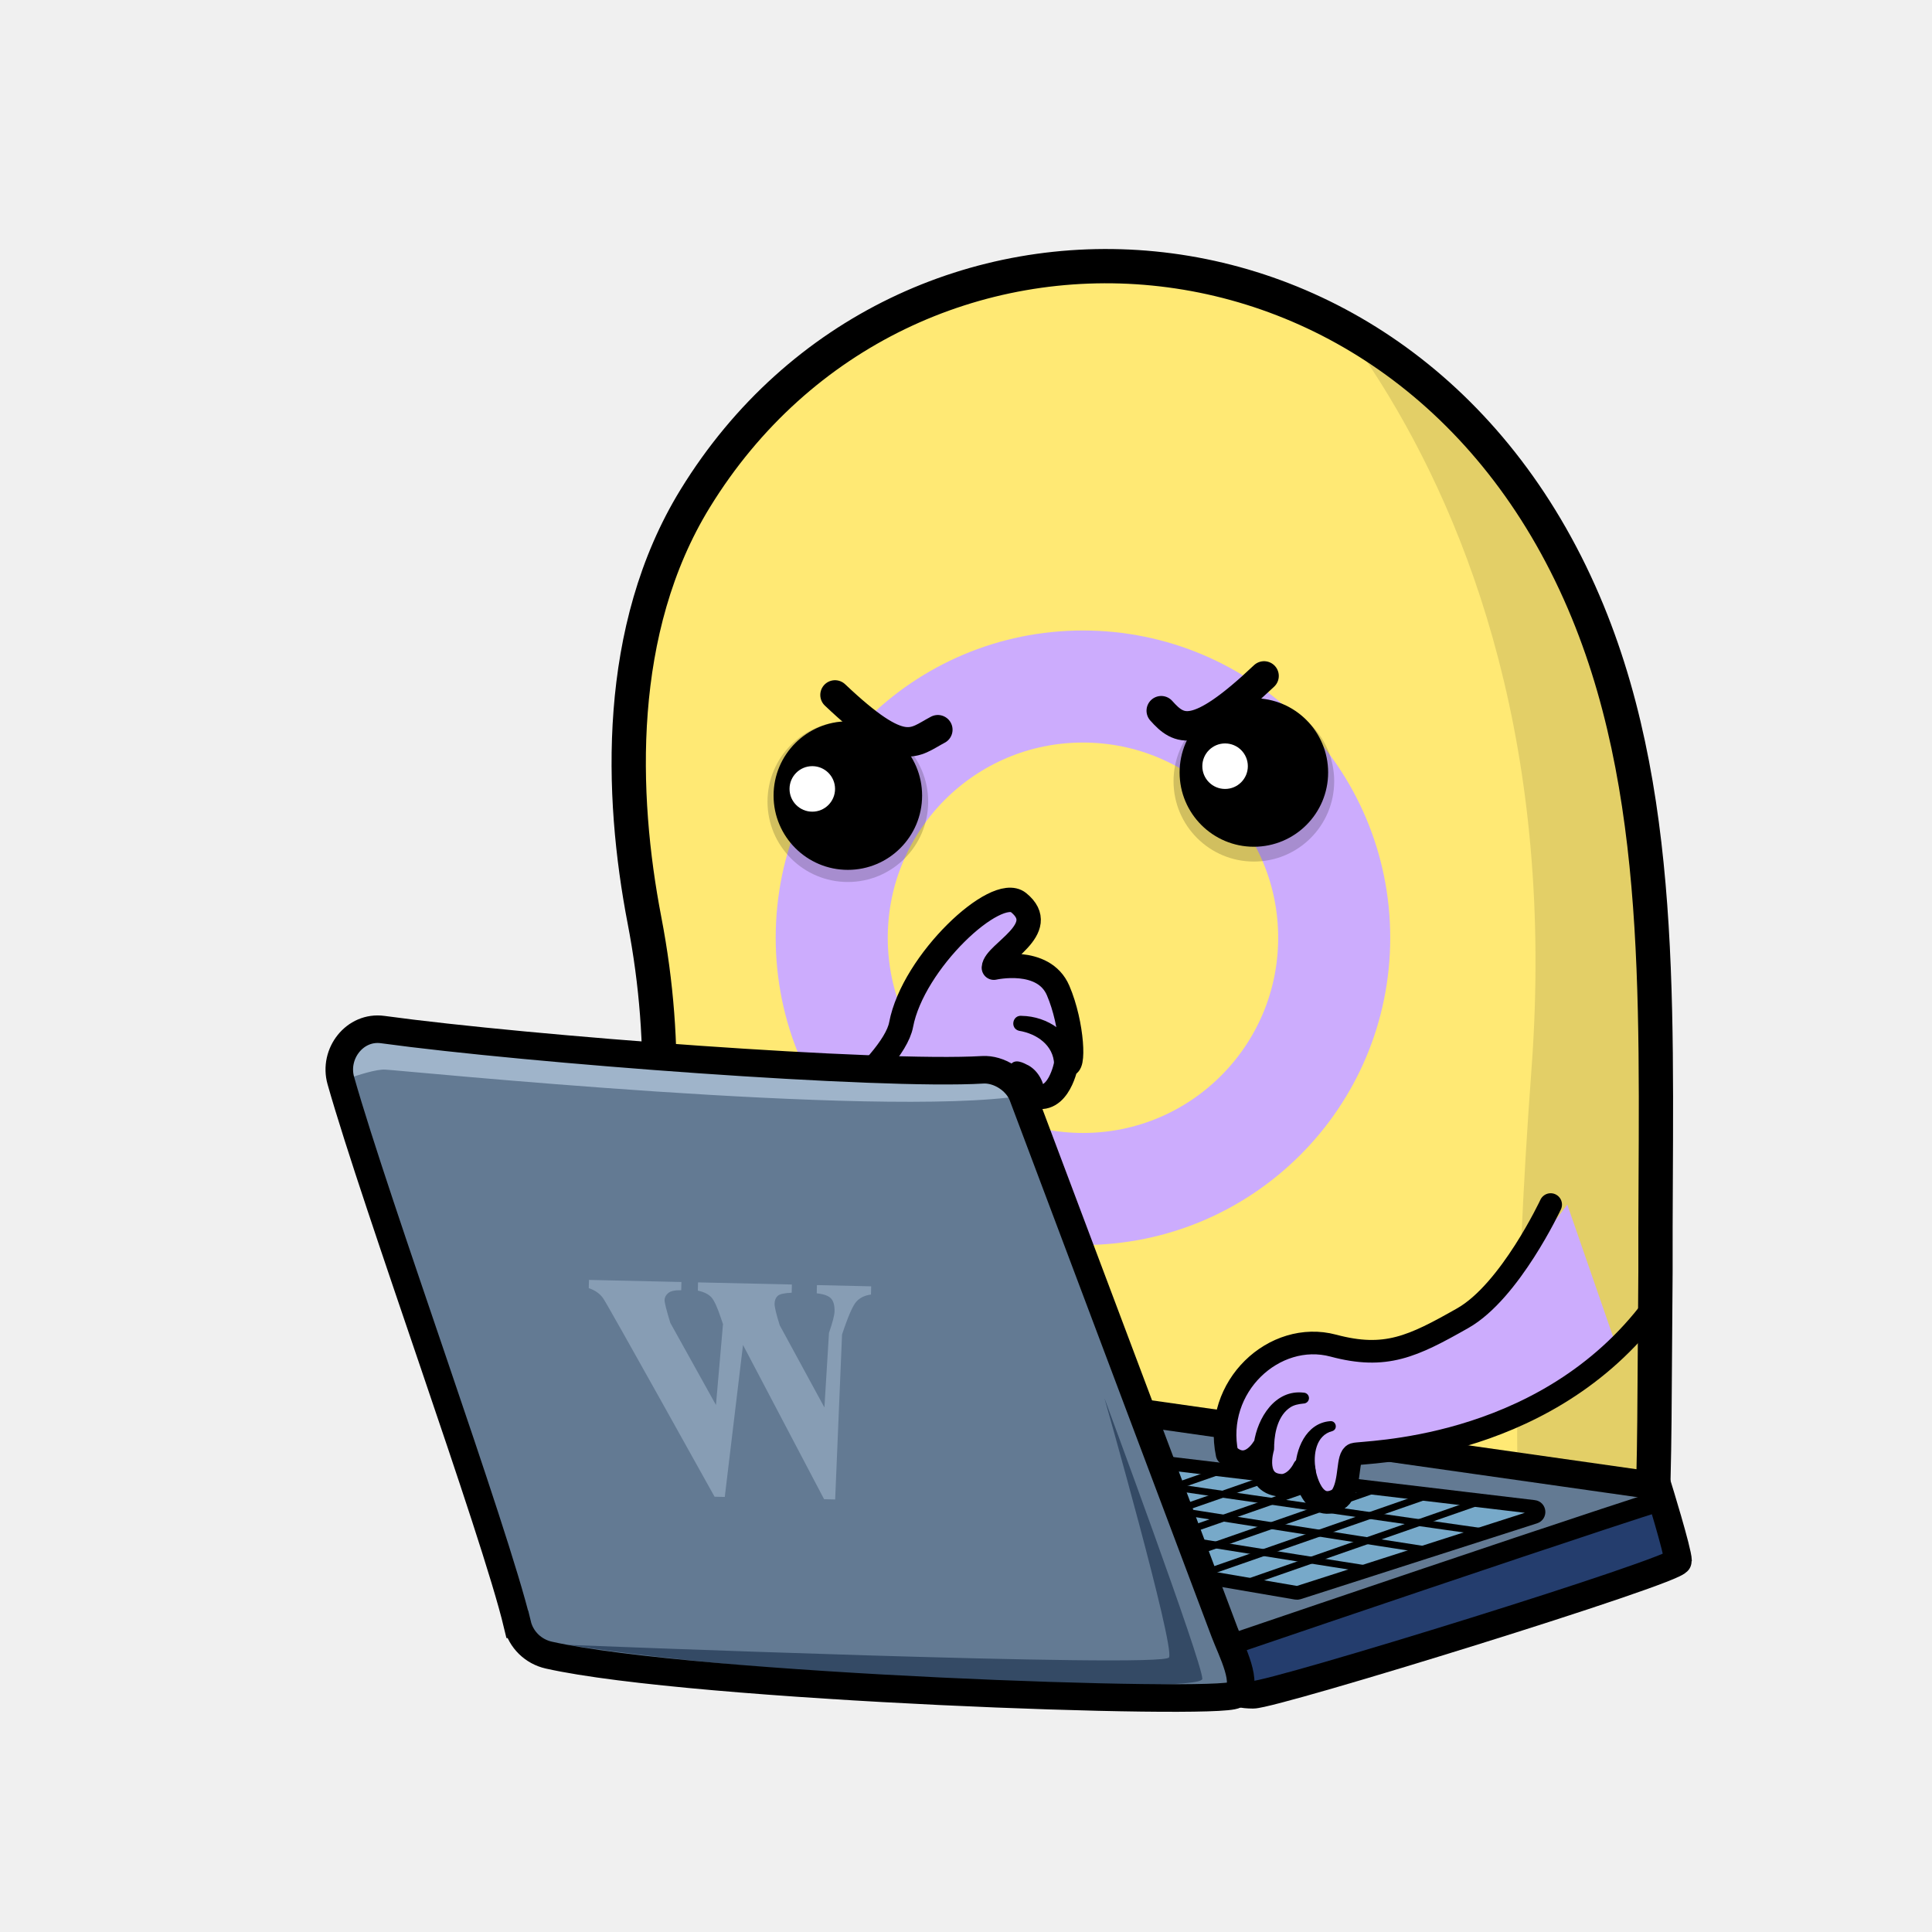
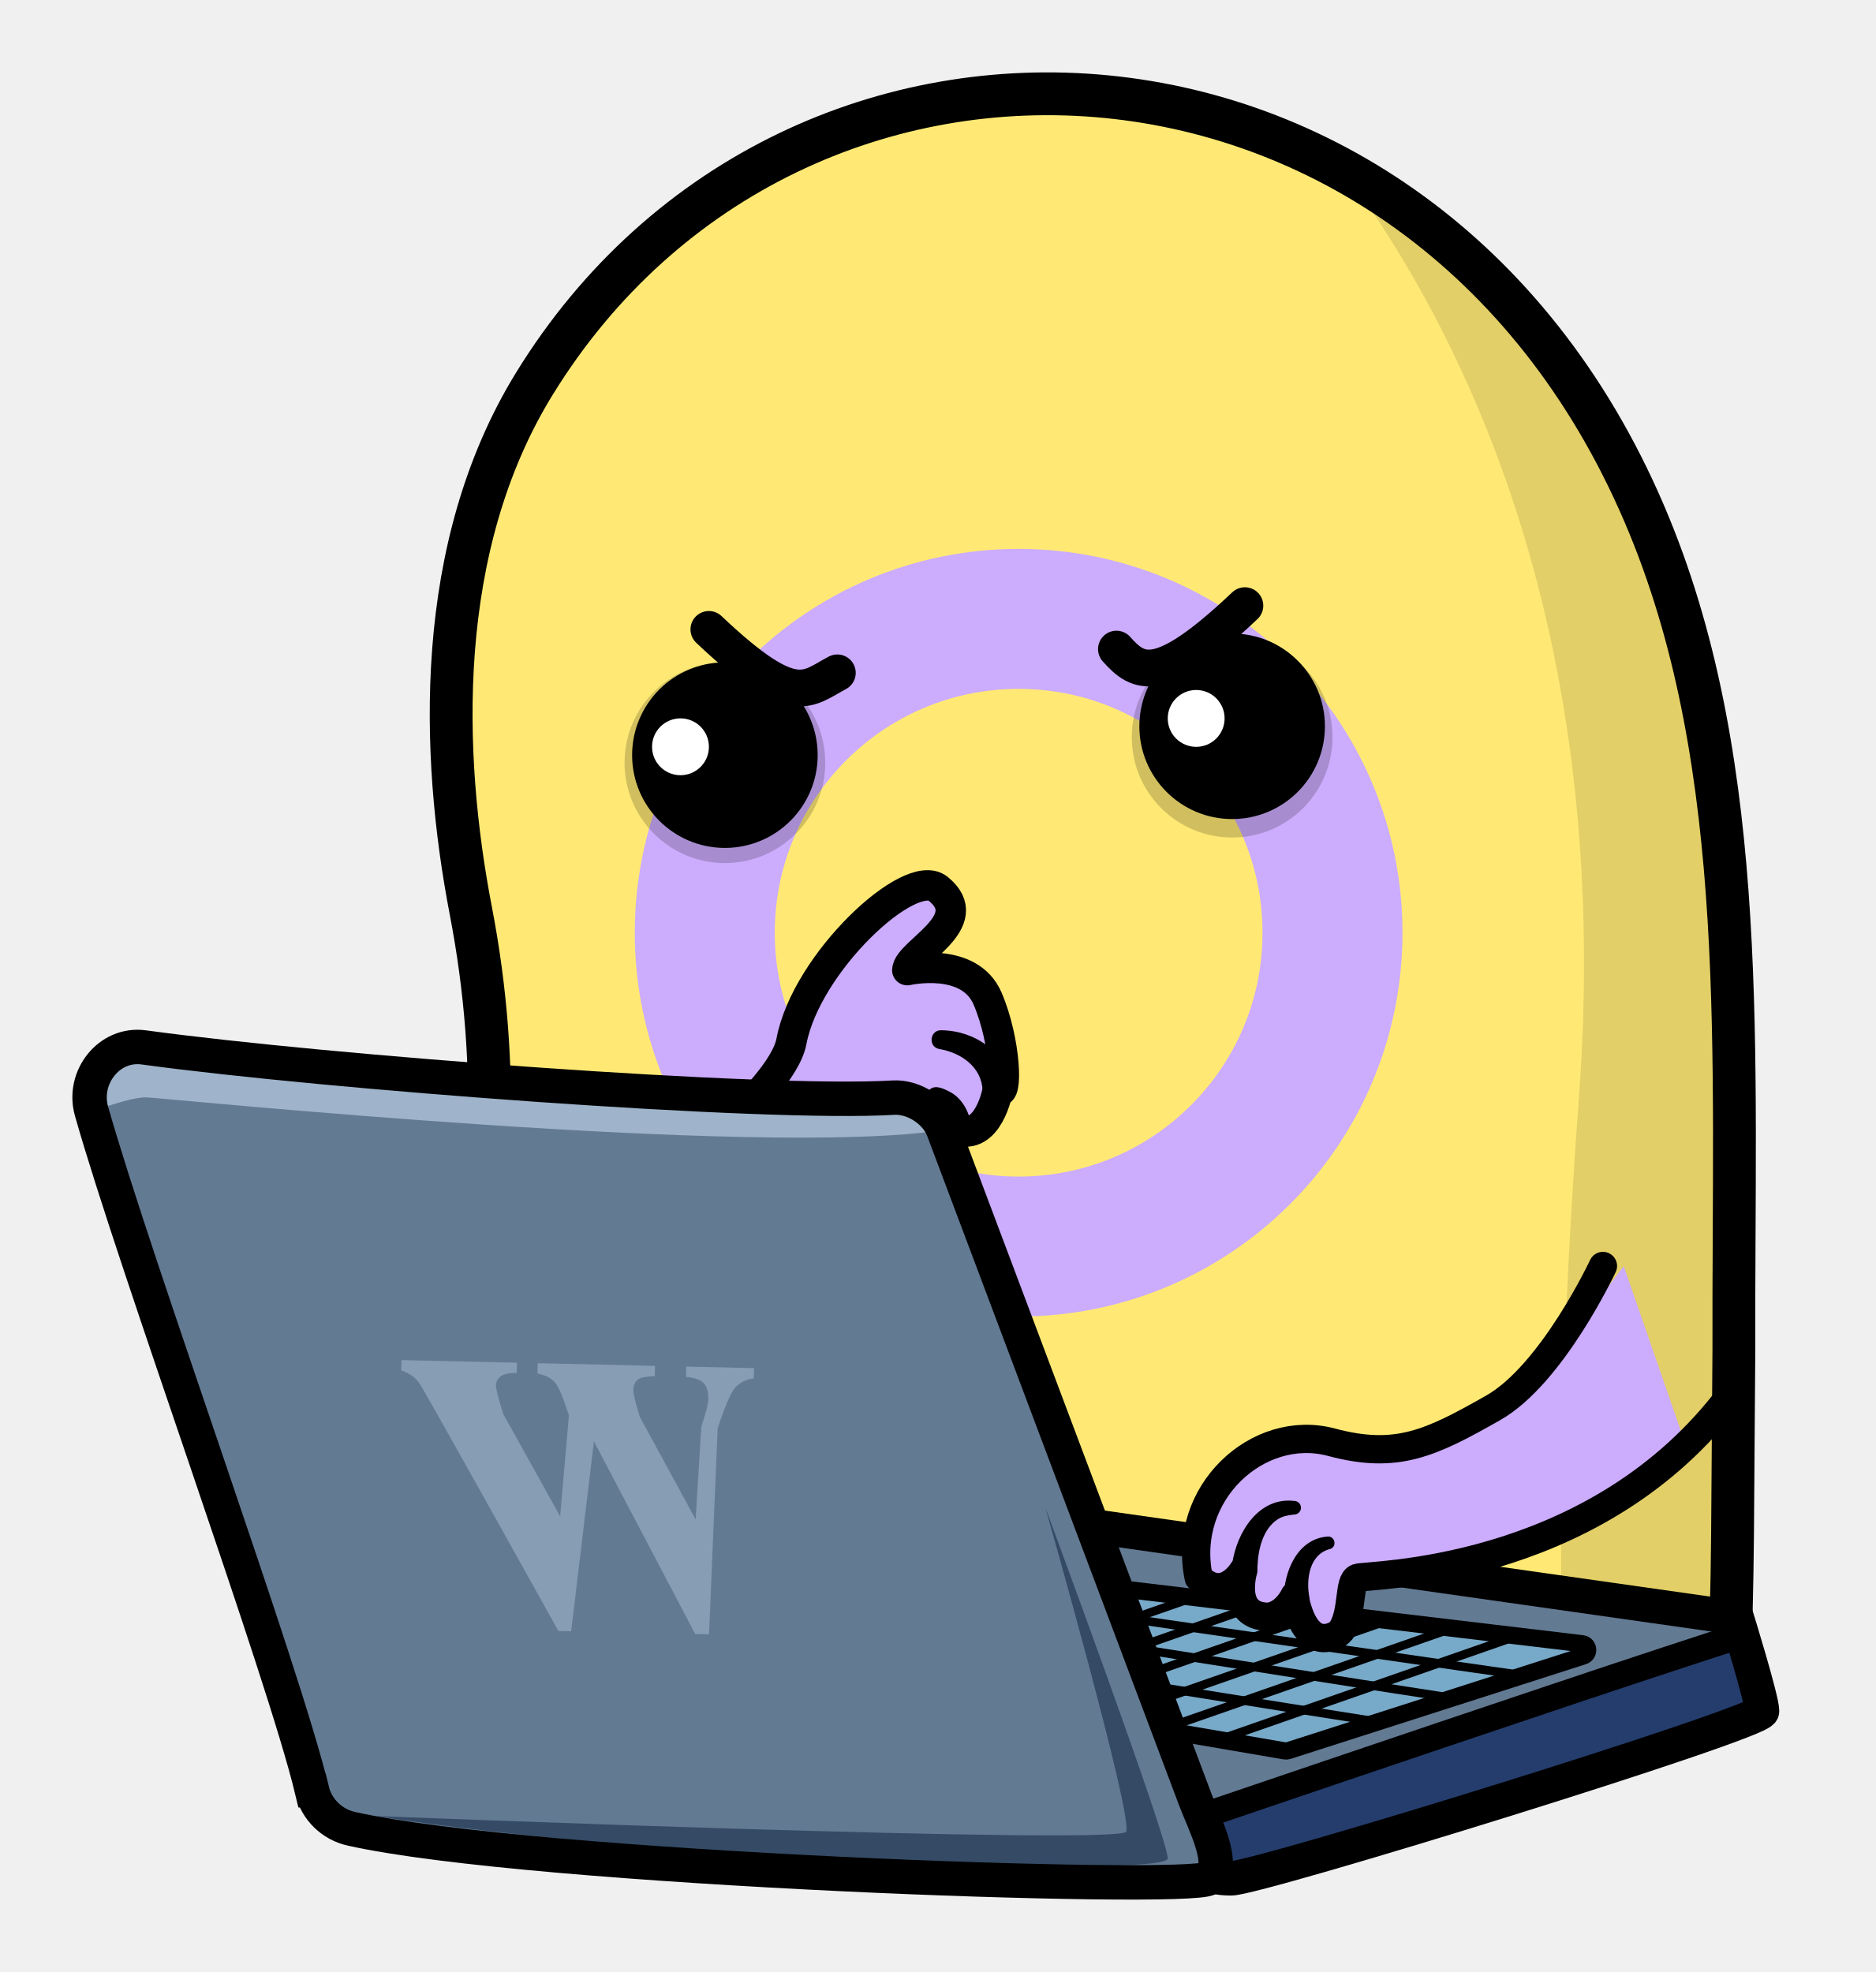
- <svg xmlns="http://www.w3.org/2000/svg" id="Capa_1" data-name="Capa 1" viewBox="0 0 500 500">
-   <defs>
-     <style>
+ <svg xmlns="http://www.w3.org/2000/svg" id="Capa_1" data-name="Capa 1" viewBox="0 0 388.593 408.567" version="1.1" width="388.593" height="408.567">
+   <defs id="defs22">
+     <style id="style2">
      .cls-1 {
        fill: #344a65;
      }

      .cls-1, .cls-2, .cls-3, .cls-4, .cls-5, .cls-6, .cls-7, .cls-8, .cls-9 {
        stroke-width: 0px;
      }

      .cls-10 {
        stroke: #ccacfd;
        stroke-width: 29px;
      }

      .cls-10, .cls-11, .cls-12, .cls-13, .cls-14, .cls-15, .cls-16, .cls-17, .cls-18 {
        stroke-miterlimit: 10;
      }

      .cls-10, .cls-13, .cls-19, .cls-14, .cls-15, .cls-17, .cls-20, .cls-18 {
        fill: none;
      }

      .cls-2, .cls-21 {
        fill: #ccacfd;
      }

      .cls-11 {
        fill: #243d6d;
        stroke-width: 5.35px;
      }

      .cls-11, .cls-12, .cls-13, .cls-19, .cls-14, .cls-15, .cls-16, .cls-17, .cls-20, .cls-18 {
        stroke: #000;
      }

      .cls-22 {
        opacity: .6;
      }

      .cls-23, .cls-12 {
        fill: #637a93;
      }

      .cls-24 {
        clip-path: url(#clippath-2);
      }

      .cls-3 {
        opacity: .18;
      }

      .cls-4 {
        fill: #99d3f6;
      }

      .cls-12, .cls-13 {
        stroke-width: 7.13px;
      }

      .cls-25 {
        clip-path: url(#clippath-6);
      }

      .cls-19 {
        stroke-width: 5.86px;
      }

      .cls-19, .cls-14, .cls-20 {
        stroke-linecap: round;
      }

      .cls-19, .cls-20 {
        stroke-linejoin: round;
      }

      .cls-26 {
        clip-path: url(#clippath-1);
      }

      .cls-27 {
        clip-path: url(#clippath-4);
      }

      .cls-14 {
        stroke-width: 7.62px;
      }

      .cls-6 {
        fill: #fff;
      }

      .cls-15 {
        stroke-width: 8.87px;
      }

      .cls-28, .cls-16 {
        fill: #77a9c9;
      }

      .cls-16, .cls-18 {
        stroke-width: 3.56px;
      }

      .cls-17 {
        stroke-width: 1.78px;
      }

      .cls-7 {
        opacity: .11;
      }

      .cls-29 {
        clip-path: url(#clippath);
      }

      .cls-20 {
        stroke-width: 6.31px;
      }

      .cls-8 {
        fill: #ffe974;
      }

      .cls-30 {
        clip-path: url(#clippath-3);
      }

      .cls-9 {
        fill: #9fb4ca;
      }
    </style>
    <clipPath id="clippath">
-       <path class="cls-15" d="m427.4,394.96c.92-15.21.76-35.69,1.04-66.01-.17-60.92,3.29-119.95-17.55-170.66-45.34-110.35-177.25-116.7-230.96-29.31-20.82,33.87-19.38,76.75-13.15,109.13,6.47,33.6,4.01,61.32-.97,96.05-1.32,9.22-1.66,16.49-1.24,21.41.51,6.48,3.44,9.04,9.41,10.52,50.7,7.91,168.18,27.32,238.55,37.07,4.1.35,9.3,2.68,12.15-.13,1.52-1.49,2.39-5.14,2.72-8.07Z" />
+       <path class="cls-15" d="m 427.4,394.96 c 0.92,-15.21 0.76,-35.69 1.04,-66.01 C 428.27,268.03 431.73,209 410.89,158.29 365.55,47.94 233.64,41.59 179.93,128.98 c -20.82,33.87 -19.38,76.75 -13.15,109.13 6.47,33.6 4.01,61.32 -0.97,96.05 -1.32,9.22 -1.66,16.49 -1.24,21.41 0.51,6.48 3.44,9.04 9.41,10.52 50.7,7.91 168.18,27.32 238.55,37.07 4.1,0.35 9.3,2.68 12.15,-0.13 1.52,-1.49 2.39,-5.14 2.72,-8.07 z" id="path4" />
    </clipPath>
    <clipPath id="clippath-1">
-       <path class="cls-20" d="m200.06,299.39c2.53-2.32,31.05-23.05,33.15-34.21,3.07-16.29,24.58-36.29,30.38-31.6,8.45,6.84-6.17,13.07-6.38,16.86,0,0,12.84-2.95,16.63,5.9,3.79,8.84,4.21,20.85,2.11,18.95,0,0-1.9,10.74-8.63,8.21,0,0-4.63,6.95-13.27,13.9-8.63,6.95-23.37,33.06-24.21,34.11s-29.78-32.11-29.78-32.11Z" />
+       <path class="cls-20" d="m 200.06,299.39 c 2.53,-2.32 31.05,-23.05 33.15,-34.21 3.07,-16.29 24.58,-36.29 30.38,-31.6 8.45,6.84 -6.17,13.07 -6.38,16.86 0,0 12.84,-2.95 16.63,5.9 3.79,8.84 4.21,20.85 2.11,18.95 0,0 -1.9,10.74 -8.63,8.21 0,0 -4.63,6.95 -13.27,13.9 -8.63,6.95 -23.37,33.06 -24.21,34.11 -0.84,1.05 -29.78,-32.11 -29.78,-32.11 z" id="path7" />
    </clipPath>
    <clipPath id="clippath-2">
-       <path class="cls-12" d="m317.58,436.42s1.08,2.19,6.72,2.19,109.98-32.23,109.98-34.65-5.24-19.34-5.24-19.34l-224-31.83,112.53,83.63Z" />
+       <path class="cls-12" d="m 317.58,436.42 c 0,0 1.08,2.19 6.72,2.19 5.64,0 109.98,-32.23 109.98,-34.65 0,-2.42 -5.24,-19.34 -5.24,-19.34 l -224,-31.83 112.53,83.63 z" id="path10" />
    </clipPath>
    <clipPath id="clippath-3">
-       <path class="cls-16" d="m397,390l-125.3-14.93c-.22-.03-.45,0-.66.09l-39.8,16.75c-1.2.51-1,2.27.29,2.49l103.91,17.81c.21.04.42.02.62-.04l61.19-19.63c1.33-.43,1.15-2.37-.24-2.54Z" />
+       <path class="cls-16" d="M 397,390 271.7,375.07 c -0.22,-0.03 -0.45,0 -0.66,0.09 l -39.8,16.75 c -1.2,0.51 -1,2.27 0.29,2.49 l 103.91,17.81 c 0.21,0.04 0.42,0.02 0.62,-0.04 l 61.19,-19.63 c 1.33,-0.43 1.15,-2.37 -0.24,-2.54 z" id="path13" />
    </clipPath>
    <clipPath id="clippath-4">
-       <path class="cls-12" d="m133.88,420.37c-5.86-24.49-36.52-108.44-45.67-140.7-1.98-6.98,3.64-14.21,10.83-13.22,37.75,5.17,128.71,12.01,155.28,10.41,4.21-.25,8.86,2.75,10.35,6.7l52.24,138.84c1.8,4.78,6.52,13.64,2.77,16.21-4.18,2.86-140.18-1.86-177.65-10.27-4.01-.9-7.18-3.97-8.14-7.97Z" />
+       <path class="cls-12" d="m 133.88,420.37 c -5.86,-24.49 -36.52,-108.44 -45.67,-140.7 -1.98,-6.98 3.64,-14.21 10.83,-13.22 37.75,5.17 128.71,12.01 155.28,10.41 4.21,-0.25 8.86,2.75 10.35,6.7 l 52.24,138.84 c 1.8,4.78 6.52,13.64 2.77,16.21 -4.18,2.86 -140.18,-1.86 -177.65,-10.27 -4.01,-0.9 -7.18,-3.97 -8.14,-7.97 z" id="path16" />
    </clipPath>
    <clipPath id="clippath-6">
-       <path class="cls-15" d="m427.4,914.96c.92-15.21.76-35.69,1.04-66.01-.17-60.92,3.29-119.95-17.55-170.66-45.34-110.35-177.25-116.7-230.96-29.31-20.82,33.87-19.38,76.75-13.15,109.13,6.47,33.6,4.01,61.32-.97,96.05-1.32,9.22-1.66,16.49-1.24,21.41.51,6.48,3.44,9.04,9.41,10.52,50.7,7.91,168.18,27.32,238.55,37.07,4.1.35,9.3,2.68,12.15-.13,1.52-1.49,2.39-5.14,2.72-8.07Z" />
+       <path class="cls-15" d="m 427.4,914.96 c 0.92,-15.21 0.76,-35.69 1.04,-66.01 C 428.27,788.03 431.73,729 410.89,678.29 365.55,567.94 233.64,561.59 179.93,648.98 c -20.82,33.87 -19.38,76.75 -13.15,109.13 6.47,33.6 4.01,61.32 -0.97,96.05 -1.32,9.22 -1.66,16.49 -1.24,21.41 0.51,6.48 3.44,9.04 9.41,10.52 50.7,7.91 168.18,27.32 238.55,37.07 4.1,0.35 9.3,2.68 12.15,-0.13 1.52,-1.49 2.39,-5.14 2.72,-8.07 z" id="path19" />
    </clipPath>
  </defs>
-   <g>
-     <circle class="cls-6" cx="276.41" cy="231.94" r="6.17" />
-     <g>
-       <g class="cls-29">
-         <g>
-           <rect class="cls-8" x="87.81" y="52.22" width="376.05" height="416.65" />
-           <circle class="cls-10" cx="280.27" cy="242.69" r="65.02" />
-         </g>
-         <path class="cls-7" d="m308.71,44.91s99.94,66.41,87.63,231.89c-9.32,125.19,1.89,175.56,1.89,175.56l75.52-29.57,37.07-196.62-23.9-194.41-131.18-62.96-47.03,76.11Z" />
-       </g>
-       <path class="cls-15" d="m427.4,394.96c.92-15.21.76-35.69,1.04-66.01-.17-60.92,3.29-119.95-17.55-170.66-45.34-110.35-177.25-116.7-230.96-29.31-20.82,33.87-19.38,76.75-13.15,109.13,6.47,33.6,4.01,61.32-.97,96.05-1.32,9.22-1.66,16.49-1.24,21.41.51,6.48,3.44,9.04,9.41,10.52,50.7,7.91,168.18,27.32,238.55,37.07,4.1.35,9.3,2.68,12.15-.13,1.52-1.49,2.39-5.14,2.72-8.07Z" />
-     </g>
-     <path class="cls-14" d="m300.53,183.93c4.62,5.18,8.88,7.79,26.61-9" />
-     <path class="cls-14" d="m242.71,188.85c-6.33,3.32-8.88,7.79-26.61-9" />
-     <g>
-       <g>
-         <g class="cls-26">
-           <polygon class="cls-2" points="185.9 270.7 307.74 289.54 315.19 249.91 289.67 199.46 166.76 237.67 185.9 270.7" />
-           <polygon class="cls-4" points="146.46 321.42 242.68 339.06 309.31 289.54 193.68 268.2 146.46 321.42" />
-         </g>
-         <path class="cls-20" d="m200.06,299.39c2.53-2.32,31.05-23.05,33.15-34.21,3.07-16.29,24.58-36.29,30.38-31.6,8.45,6.84-6.17,13.07-6.38,16.86,0,0,12.84-2.95,16.63,5.9,3.79,8.84,4.21,20.85,2.11,18.95,0,0-1.9,10.74-8.63,8.21,0,0-4.63,6.95-13.27,13.9-8.63,6.95-23.37,33.06-24.21,34.11s-29.78-32.11-29.78-32.11Z" />
-       </g>
-       <path class="cls-5" d="m272.81,275.48c-.14-4.97-4.49-7.97-9.11-8.72-2.33-.61-1.71-4.08.67-3.86,6.79.1,13.19,4.48,14.6,11.37,1.21,4.58-5.61,5.92-6.16,1.21h0Z" />
-       <path class="cls-5" d="m264.2,283.06c.43-1.09.25-2.73-.61-3.69-.34-.44-.95-.81-1.48-1.15-.9-.57-1.16-1.75-.6-2.65,1.18-1.71,3.32-.54,4.79.24,2.48,1.46,3.93,4.36,4.15,7.18.49,4.78-6.62,4.86-6.24.07h0Z" />
-     </g>
-     <circle class="cls-3" cx="219.42" cy="207.47" r="20.79" />
-     <circle class="cls-3" cx="324.5" cy="202.18" r="20.79" />
-     <g>
-       <circle class="cls-5" cx="219.42" cy="205.9" r="19.22" />
-       <circle class="cls-5" cx="324.5" cy="199.92" r="19.22" />
-     </g>
-     <circle class="cls-6" cx="210.22" cy="204.17" r="5.89" />
-     <circle class="cls-6" cx="317.05" cy="198.29" r="5.89" />
-     <g>
-       <g>
-         <path class="cls-23" d="m317.58,436.42s1.08,2.19,6.72,2.19,109.98-32.23,109.98-34.65-5.24-19.34-5.24-19.34l-224-31.83,112.53,83.63Z" />
-         <g class="cls-24">
-           <path class="cls-11" d="m437.11,386.24c-1.02-.77-137.78,45.93-137.78,45.93,0,0,9.27,22.56,32.63,21.35,23.37-1.21,153.5-30.62,105.15-67.28Z" />
-           <g>
-             <path class="cls-28" d="m397,390l-125.3-14.93c-.22-.03-.45,0-.66.09l-39.8,16.75c-1.2.51-1,2.27.29,2.49l103.91,17.81c.21.04.42.02.62-.04l61.19-19.63c1.33-.43,1.15-2.37-.24-2.54Z" />
-             <g class="cls-30">
-               <path class="cls-17" d="m358.4,406.72c-1.43,0-141.95-22.67-141.95-22.67" />
-               <path class="cls-17" d="m375.35,402.02c-1.43,0-150.74-23.69-150.74-23.69" />
-               <path class="cls-17" d="m390.47,397.32c-1.43,0-156.73-22.63-156.73-22.63" />
-               <line class="cls-17" x1="315.1" y1="412.23" x2="400.68" y2="382.41" />
-               <line class="cls-17" x1="301.75" y1="410.61" x2="387.33" y2="380.79" />
-               <line class="cls-17" x1="288.4" y1="409" x2="373.98" y2="379.18" />
-               <line class="cls-17" x1="275.05" y1="407.38" x2="360.63" y2="377.56" />
-               <line class="cls-17" x1="261.7" y1="405.76" x2="347.28" y2="375.95" />
-               <line class="cls-17" x1="248.35" y1="404.15" x2="333.93" y2="374.33" />
-               <line class="cls-17" x1="235" y1="402.53" x2="320.58" y2="372.71" />
-               <line class="cls-17" x1="221.65" y1="400.92" x2="307.23" y2="371.1" />
-               <line class="cls-17" x1="208.3" y1="399.3" x2="293.88" y2="369.48" />
+   <g id="g144" transform="translate(-69.25237,-49.44626)">
+     <circle class="cls-6" cx="276.41" cy="231.94" r="6.17" id="circle24" />
+     <g id="g38">
+       <g class="cls-29" clip-path="url(#clippath)" id="g34">
+         <g id="g30">
+           <rect class="cls-8" x="87.81" y="52.22" width="376.05" height="416.65" id="rect26" />
+           <circle class="cls-10" cx="280.27" cy="242.69" r="65.02" id="circle28" />
+         </g>
+         <path class="cls-7" d="m 308.71,44.91 c 0,0 99.94,66.41 87.63,231.89 -9.32,125.19 1.89,175.56 1.89,175.56 L 473.75,422.79 510.82,226.17 486.92,31.76 355.74,-31.2 Z" id="path32" />
+       </g>
+       <path class="cls-15" d="m 427.4,394.96 c 0.92,-15.21 0.76,-35.69 1.04,-66.01 C 428.27,268.03 431.73,209 410.89,158.29 365.55,47.94 233.64,41.59 179.93,128.98 c -20.82,33.87 -19.38,76.75 -13.15,109.13 6.47,33.6 4.01,61.32 -0.97,96.05 -1.32,9.22 -1.66,16.49 -1.24,21.41 0.51,6.48 3.44,9.04 9.41,10.52 50.7,7.91 168.18,27.32 238.55,37.07 4.1,0.35 9.3,2.68 12.15,-0.13 1.52,-1.49 2.39,-5.14 2.72,-8.07 z" id="path36" />
+     </g>
+     <path class="cls-14" d="m 300.53,183.93 c 4.62,5.18 8.88,7.79 26.61,-9" id="path40" />
+     <path class="cls-14" d="m 242.71,188.85 c -6.33,3.32 -8.88,7.79 -26.61,-9" id="path42" />
+     <g id="g58">
+       <g id="g52">
+         <g class="cls-26" clip-path="url(#clippath-1)" id="g48">
+           <polygon class="cls-2" points="315.19,249.91 289.67,199.46 166.76,237.67 185.9,270.7 307.74,289.54 " id="polygon44" />
+           <polygon class="cls-4" points="309.31,289.54 193.68,268.2 146.46,321.42 242.68,339.06 " id="polygon46" />
+         </g>
+         <path class="cls-20" d="m 200.06,299.39 c 2.53,-2.32 31.05,-23.05 33.15,-34.21 3.07,-16.29 24.58,-36.29 30.38,-31.6 8.45,6.84 -6.17,13.07 -6.38,16.86 0,0 12.84,-2.95 16.63,5.9 3.79,8.84 4.21,20.85 2.11,18.95 0,0 -1.9,10.74 -8.63,8.21 0,0 -4.63,6.95 -13.27,13.9 -8.63,6.95 -23.37,33.06 -24.21,34.11 -0.84,1.05 -29.78,-32.11 -29.78,-32.11 z" id="path50" />
+       </g>
+       <path class="cls-5" d="m 272.81,275.48 c -0.14,-4.97 -4.49,-7.97 -9.11,-8.72 -2.33,-0.61 -1.71,-4.08 0.67,-3.86 6.79,0.1 13.19,4.48 14.6,11.37 1.21,4.58 -5.61,5.92 -6.16,1.21 z" id="path54" />
+       <path class="cls-5" d="m 264.2,283.06 c 0.43,-1.09 0.25,-2.73 -0.61,-3.69 -0.34,-0.44 -0.95,-0.81 -1.48,-1.15 -0.9,-0.57 -1.16,-1.75 -0.6,-2.65 1.18,-1.71 3.32,-0.54 4.79,0.24 2.48,1.46 3.93,4.36 4.15,7.18 0.49,4.78 -6.62,4.86 -6.24,0.07 v 0 z" id="path56" />
+     </g>
+     <circle class="cls-3" cx="219.42" cy="207.47" r="20.79" id="circle60" />
+     <circle class="cls-3" cx="324.5" cy="202.18" r="20.79" id="circle62" />
+     <g id="g68">
+       <circle class="cls-5" cx="219.42" cy="205.9" r="19.22" id="circle64" />
+       <circle class="cls-5" cx="324.5" cy="199.92" r="19.22" id="circle66" />
+     </g>
+     <circle class="cls-6" cx="210.22" cy="204.17" r="5.89" id="circle70" />
+     <circle class="cls-6" cx="317.05" cy="198.29" r="5.89" id="circle72" />
+     <g id="g128">
+       <g id="g114">
+         <path class="cls-23" d="m 317.58,436.42 c 0,0 1.08,2.19 6.72,2.19 5.64,0 109.98,-32.23 109.98,-34.65 0,-2.42 -5.24,-19.34 -5.24,-19.34 l -224,-31.83 112.53,83.63 z" id="path74" />
+         <g class="cls-24" clip-path="url(#clippath-2)" id="g110">
+           <path class="cls-11" d="m 437.11,386.24 c -1.02,-0.77 -137.78,45.93 -137.78,45.93 0,0 9.27,22.56 32.63,21.35 23.37,-1.21 153.5,-30.62 105.15,-67.28 z" id="path76" />
+           <g id="g108">
+             <path class="cls-28" d="M 397,390 271.7,375.07 c -0.22,-0.03 -0.45,0 -0.66,0.09 l -39.8,16.75 c -1.2,0.51 -1,2.27 0.29,2.49 l 103.91,17.81 c 0.21,0.04 0.42,0.02 0.62,-0.04 l 61.19,-19.63 c 1.33,-0.43 1.15,-2.37 -0.24,-2.54 z" id="path78" />
+             <g class="cls-30" clip-path="url(#clippath-3)" id="g104">
+               <path class="cls-17" d="m 358.4,406.72 c -1.43,0 -141.95,-22.67 -141.95,-22.67" id="path80" />
+               <path class="cls-17" d="m 375.35,402.02 c -1.43,0 -150.74,-23.69 -150.74,-23.69" id="path82" />
+               <path class="cls-17" d="m 390.47,397.32 c -1.43,0 -156.73,-22.63 -156.73,-22.63" id="path84" />
+               <line class="cls-17" x1="315.1" y1="412.23" x2="400.68" y2="382.41" id="line86" />
+               <line class="cls-17" x1="301.75" y1="410.61" x2="387.33" y2="380.79" id="line88" />
+               <line class="cls-17" x1="288.4" y1="409" x2="373.98" y2="379.18" id="line90" />
+               <line class="cls-17" x1="275.05" y1="407.38" x2="360.63" y2="377.56" id="line92" />
+               <line class="cls-17" x1="261.7" y1="405.76" x2="347.28" y2="375.95" id="line94" />
+               <line class="cls-17" x1="248.35" y1="404.15" x2="333.93" y2="374.33" id="line96" />
+               <line class="cls-17" x1="235" y1="402.53" x2="320.58" y2="372.71" id="line98" />
+               <line class="cls-17" x1="221.65" y1="400.92" x2="307.23" y2="371.1" id="line100" />
+               <line class="cls-17" x1="208.3" y1="399.3" x2="293.88" y2="369.48" id="line102" />
            </g>
-             <path class="cls-18" d="m397,390l-125.3-14.93c-.22-.03-.45,0-.66.09l-39.8,16.75c-1.2.51-1,2.27.29,2.49l103.91,17.81c.21.04.42.02.62-.04l61.19-19.63c1.33-.43,1.15-2.37-.24-2.54Z" />
+             <path class="cls-18" d="M 397,390 271.7,375.07 c -0.22,-0.03 -0.45,0 -0.66,0.09 l -39.8,16.75 c -1.2,0.51 -1,2.27 0.29,2.49 l 103.91,17.81 c 0.21,0.04 0.42,0.02 0.62,-0.04 l 61.19,-19.63 c 1.33,-0.43 1.15,-2.37 -0.24,-2.54 z" id="path106" />
          </g>
        </g>
-         <path class="cls-13" d="m317.58,436.42s1.08,2.19,6.72,2.19,109.98-32.23,109.98-34.65-5.24-19.34-5.24-19.34l-224-31.83,112.53,83.63Z" />
-       </g>
-       <g>
-         <path class="cls-23" d="m133.88,420.37c-5.86-24.49-36.52-108.44-45.67-140.7-1.98-6.98,3.64-14.21,10.83-13.22,37.75,5.17,128.71,12.01,155.28,10.41,4.21-.25,8.86,2.75,10.35,6.7l52.24,138.84c1.8,4.78,6.52,13.64,2.77,16.21-4.18,2.86-140.18-1.86-177.65-10.27-4.01-.9-7.18-3.97-8.14-7.97Z" />
-         <g class="cls-27">
-           <path class="cls-9" d="m80.38,282.81c1.93-.64,14.79-6.21,19.3-6s127.35,12.65,164.98,6.75c37.63-5.9-153.53-25.39-153.53-25.39l-29.01,5.21-1.74,19.42Z" />
-           <path class="cls-1" d="m146.89,425.69s154.09,6.14,155.65,3.25c1.56-2.89-16.72-67.12-16.72-67.12,0,0,25.43,68.63,25.34,72.67-.09,4.04-106.31.22-164.27-8.81Z" />
-         </g>
-         <path class="cls-13" d="m133.88,420.37c-5.86-24.49-36.52-108.44-45.67-140.7-1.98-6.98,3.64-14.21,10.83-13.22,37.75,5.17,128.71,12.01,155.28,10.41,4.21-.25,8.86,2.75,10.35,6.7l52.24,138.84c1.8,4.78,6.52,13.64,2.77,16.21-4.18,2.86-140.18-1.86-177.65-10.27-4.01-.9-7.18-3.97-8.14-7.97Z" />
-       </g>
-     </g>
-     <path class="cls-21" d="m405.62,311.74s-14.81,20.66-27.06,27.61c-12.94,7.34-19.97,10.73-33.49,7.11-15.24-4.07-31.13,10.6-27.5,28.06,4.79,4.73,8.96-.29,9.69-1.48,0,0-3.38,9.58,4.79,9.58,3.61-.46,5.36-4.36,5.36-4.36,0,0,1.55,11.25,8.26,8.29.71-.31,1.34-.84,1.72-1.52,2.17-3.77,1.21-9.81,3.07-10.47,2.03-.71,39.02,4.41,68.09-25.5l-12.94-37.33Z" />
-     <g>
-       <path class="cls-19" d="m401.31,311.74s-10.5,22.45-22.75,29.4c-12.94,7.34-19.97,10.73-33.49,7.11-15.24-4.07-31.13,10.6-27.5,28.06,4.79,4.73,8.51-.34,9.24-1.52,0,0-2.93,9.63,5.24,9.62,3.61-.46,5.36-4.36,5.36-4.36,0,0,1.55,11.25,8.26,8.29.71-.31,1.34-.84,1.72-1.52,2.17-3.77,1.21-9.81,3.07-10.47,2.03-.71,47.79-.36,76.09-36.31" />
-       <path class="cls-5" d="m324.51,373.43c.94-6.49,5.48-13.92,12.92-13.01.78.04,1.37.71,1.33,1.48-.04.78-.7,1.34-1.45,1.34-1.24.13-2.42.35-3.37.98-3.05,1.99-4.04,6.15-4.18,9.61-.11,3.82-5.73,3.39-5.25-.41h0Z" />
-       <path class="cls-5" d="m335.21,380.69c-.04-5.54,2.76-12.39,9-12.89,1.57-.2,2.1,2.04.62,2.56-4.3,1.07-5.01,6.13-4.37,9.86.69,3.93-5.22,4.47-5.25.47h0Z" />
-     </g>
-     <g class="cls-22">
-       <path class="cls-9" d="m213.28,388l-20.99-39.92-4.72,39.33-2.64-.06s-27.49-49.42-28.77-51.25c-.82-1.24-2.08-2.15-3.79-2.73l.05-2.13,23.93.54-.05,2.13c-1.62-.04-2.74.21-3.36.73-.62.52-.94,1.13-.95,1.82-.01.65.48,2.62,1.49,5.9l11.81,21.25,1.82-20.94-.48-1.39c-.95-2.9-1.8-4.75-2.54-5.55-.74-.8-1.9-1.37-3.49-1.72l.05-2.13,24.29.55-.05,2.13c-1.9.07-3.1.34-3.62.81-.52.47-.79,1.14-.81,2.02-.02.84.43,2.71,1.34,5.61l11.56,21.25,1.18-19.29c.94-2.74,1.42-4.6,1.44-5.6.03-1.49-.26-2.59-.89-3.3-.63-.7-1.87-1.15-3.72-1.35l.05-2.13,14.04.32-.05,2.13c-1.56.2-2.81.79-3.74,1.78-.94,1-2.19,3.85-3.75,8.57l-1.78,42.68-2.89-.07Z" />
-     </g>
-   </g>
-   <g>
-     <g class="cls-25">
-       <path class="cls-7" d="m308.71,564.91s99.94,66.41,87.63,231.89c-9.32,125.19,1.89,175.56,1.89,175.56l75.52-29.57,37.07-196.62-23.9-194.41-131.18-62.96-47.03,76.11Z" />
-     </g>
-     <path class="cls-15" d="m427.4,914.96c.92-15.21.76-35.69,1.04-66.01-.17-60.92,3.29-119.95-17.55-170.66-45.34-110.35-177.25-116.7-230.96-29.31-20.82,33.87-19.38,76.75-13.15,109.13,6.47,33.6,4.01,61.32-.97,96.05-1.32,9.22-1.66,16.49-1.24,21.41.51,6.48,3.44,9.04,9.41,10.52,50.7,7.91,168.18,27.32,238.55,37.07,4.1.35,9.3,2.68,12.15-.13,1.52-1.49,2.39-5.14,2.72-8.07Z" />
+         <path class="cls-13" d="m 317.58,436.42 c 0,0 1.08,2.19 6.72,2.19 5.64,0 109.98,-32.23 109.98,-34.65 0,-2.42 -5.24,-19.34 -5.24,-19.34 l -224,-31.83 112.53,83.63 z" id="path112" />
+       </g>
+       <g id="g126">
+         <path class="cls-23" d="m 133.88,420.37 c -5.86,-24.49 -36.52,-108.44 -45.67,-140.7 -1.98,-6.98 3.64,-14.21 10.83,-13.22 37.75,5.17 128.71,12.01 155.28,10.41 4.21,-0.25 8.86,2.75 10.35,6.7 l 52.24,138.84 c 1.8,4.78 6.52,13.64 2.77,16.21 -4.18,2.86 -140.18,-1.86 -177.65,-10.27 -4.01,-0.9 -7.18,-3.97 -8.14,-7.97 z" id="path116" />
+         <g class="cls-27" clip-path="url(#clippath-4)" id="g122">
+           <path class="cls-9" d="m 80.38,282.81 c 1.93,-0.64 14.79,-6.21 19.3,-6 4.51,0.21 127.35,12.65 164.98,6.75 37.63,-5.9 -153.53,-25.39 -153.53,-25.39 l -29.01,5.21 -1.74,19.42 z" id="path118" />
+           <path class="cls-1" d="m 146.89,425.69 c 0,0 154.09,6.14 155.65,3.25 1.56,-2.89 -16.72,-67.12 -16.72,-67.12 0,0 25.43,68.63 25.34,72.67 -0.09,4.04 -106.31,0.22 -164.27,-8.81 z" id="path120" />
+         </g>
+         <path class="cls-13" d="m 133.88,420.37 c -5.86,-24.49 -36.52,-108.44 -45.67,-140.7 -1.98,-6.98 3.64,-14.21 10.83,-13.22 37.75,5.17 128.71,12.01 155.28,10.41 4.21,-0.25 8.86,2.75 10.35,6.7 l 52.24,138.84 c 1.8,4.78 6.52,13.64 2.77,16.21 -4.18,2.86 -140.18,-1.86 -177.65,-10.27 -4.01,-0.9 -7.18,-3.97 -8.14,-7.97 z" id="path124" />
+       </g>
+     </g>
+     <path class="cls-21" d="m 405.62,311.74 c 0,0 -14.81,20.66 -27.06,27.61 -12.94,7.34 -19.97,10.73 -33.49,7.11 -15.24,-4.07 -31.13,10.6 -27.5,28.06 4.79,4.73 8.96,-0.29 9.69,-1.48 0,0 -3.38,9.58 4.79,9.58 3.61,-0.46 5.36,-4.36 5.36,-4.36 0,0 1.55,11.25 8.26,8.29 0.71,-0.31 1.34,-0.84 1.72,-1.52 2.17,-3.77 1.21,-9.81 3.07,-10.47 2.03,-0.71 39.02,4.41 68.09,-25.5 l -12.94,-37.33 z" id="path130" />
+     <g id="g138">
+       <path class="cls-19" d="m 401.31,311.74 c 0,0 -10.5,22.45 -22.75,29.4 -12.94,7.34 -19.97,10.73 -33.49,7.11 -15.24,-4.07 -31.13,10.6 -27.5,28.06 4.79,4.73 8.51,-0.34 9.24,-1.52 0,0 -2.93,9.63 5.24,9.62 3.61,-0.46 5.36,-4.36 5.36,-4.36 0,0 1.55,11.25 8.26,8.29 0.71,-0.31 1.34,-0.84 1.72,-1.52 2.17,-3.77 1.21,-9.81 3.07,-10.47 2.03,-0.71 47.79,-0.36 76.09,-36.31" id="path132" />
+       <path class="cls-5" d="m 324.51,373.43 c 0.94,-6.49 5.48,-13.92 12.92,-13.01 0.78,0.04 1.37,0.71 1.33,1.48 -0.04,0.78 -0.7,1.34 -1.45,1.34 -1.24,0.13 -2.42,0.35 -3.37,0.98 -3.05,1.99 -4.04,6.15 -4.18,9.61 -0.11,3.82 -5.73,3.39 -5.25,-0.41 v 0 z" id="path134" />
+       <path class="cls-5" d="m 335.21,380.69 c -0.04,-5.54 2.76,-12.39 9,-12.89 1.57,-0.2 2.1,2.04 0.62,2.56 -4.3,1.07 -5.01,6.13 -4.37,9.86 0.69,3.93 -5.22,4.47 -5.25,0.47 z" id="path136" />
+     </g>
+     <g class="cls-22" id="g142">
+       <path class="cls-9" d="m 213.28,388 -20.99,-39.92 -4.72,39.33 -2.64,-0.06 c 0,0 -27.49,-49.42 -28.77,-51.25 -0.82,-1.24 -2.08,-2.15 -3.79,-2.73 l 0.05,-2.13 23.93,0.54 -0.05,2.13 c -1.62,-0.04 -2.74,0.21 -3.36,0.73 -0.62,0.52 -0.94,1.13 -0.95,1.82 -0.01,0.65 0.48,2.62 1.49,5.9 l 11.81,21.25 1.82,-20.94 -0.48,-1.39 c -0.95,-2.9 -1.8,-4.75 -2.54,-5.55 -0.74,-0.8 -1.9,-1.37 -3.49,-1.72 l 0.05,-2.13 24.29,0.55 -0.05,2.13 c -1.9,0.07 -3.1,0.34 -3.62,0.81 -0.52,0.47 -0.79,1.14 -0.81,2.02 -0.02,0.84 0.43,2.71 1.34,5.61 l 11.56,21.25 1.18,-19.29 c 0.94,-2.74 1.42,-4.6 1.44,-5.6 0.03,-1.49 -0.26,-2.59 -0.89,-3.3 -0.63,-0.7 -1.87,-1.15 -3.72,-1.35 l 0.05,-2.13 14.04,0.32 -0.05,2.13 c -1.56,0.2 -2.81,0.79 -3.74,1.78 -0.94,1 -2.19,3.85 -3.75,8.57 l -1.78,42.68 -2.89,-0.07 z" id="path140" />
+     </g>
  </g>
</svg>
